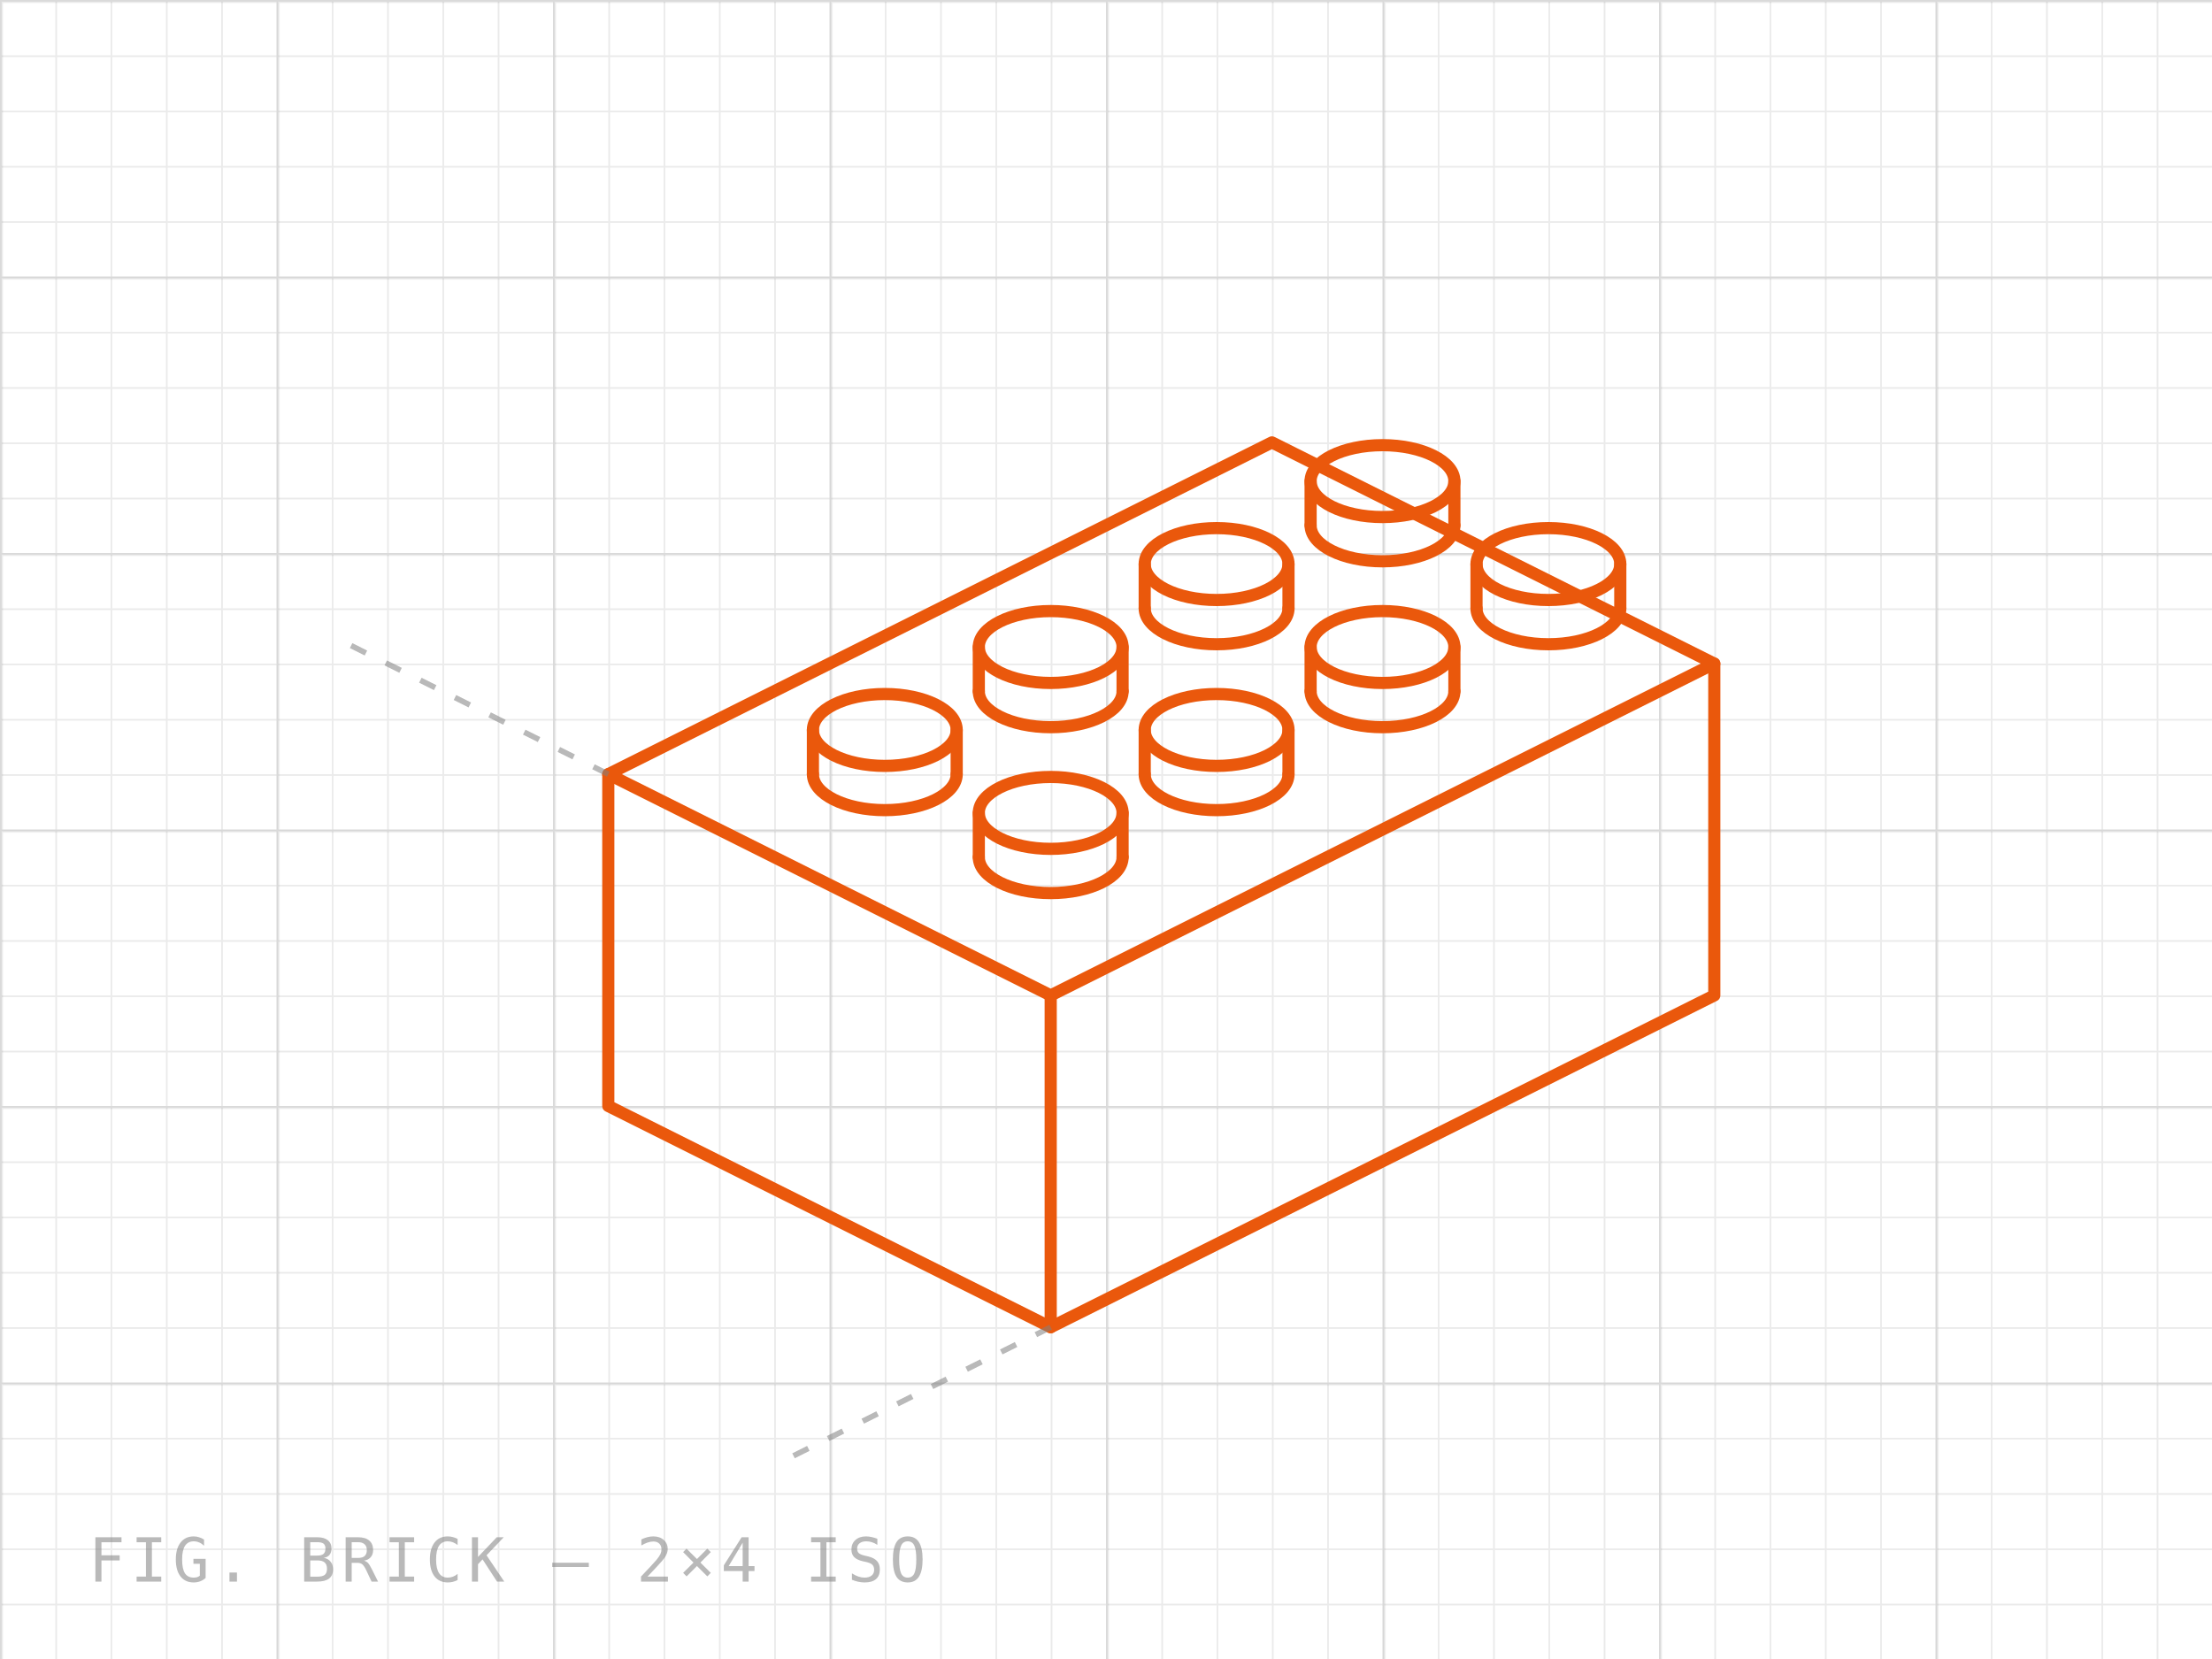
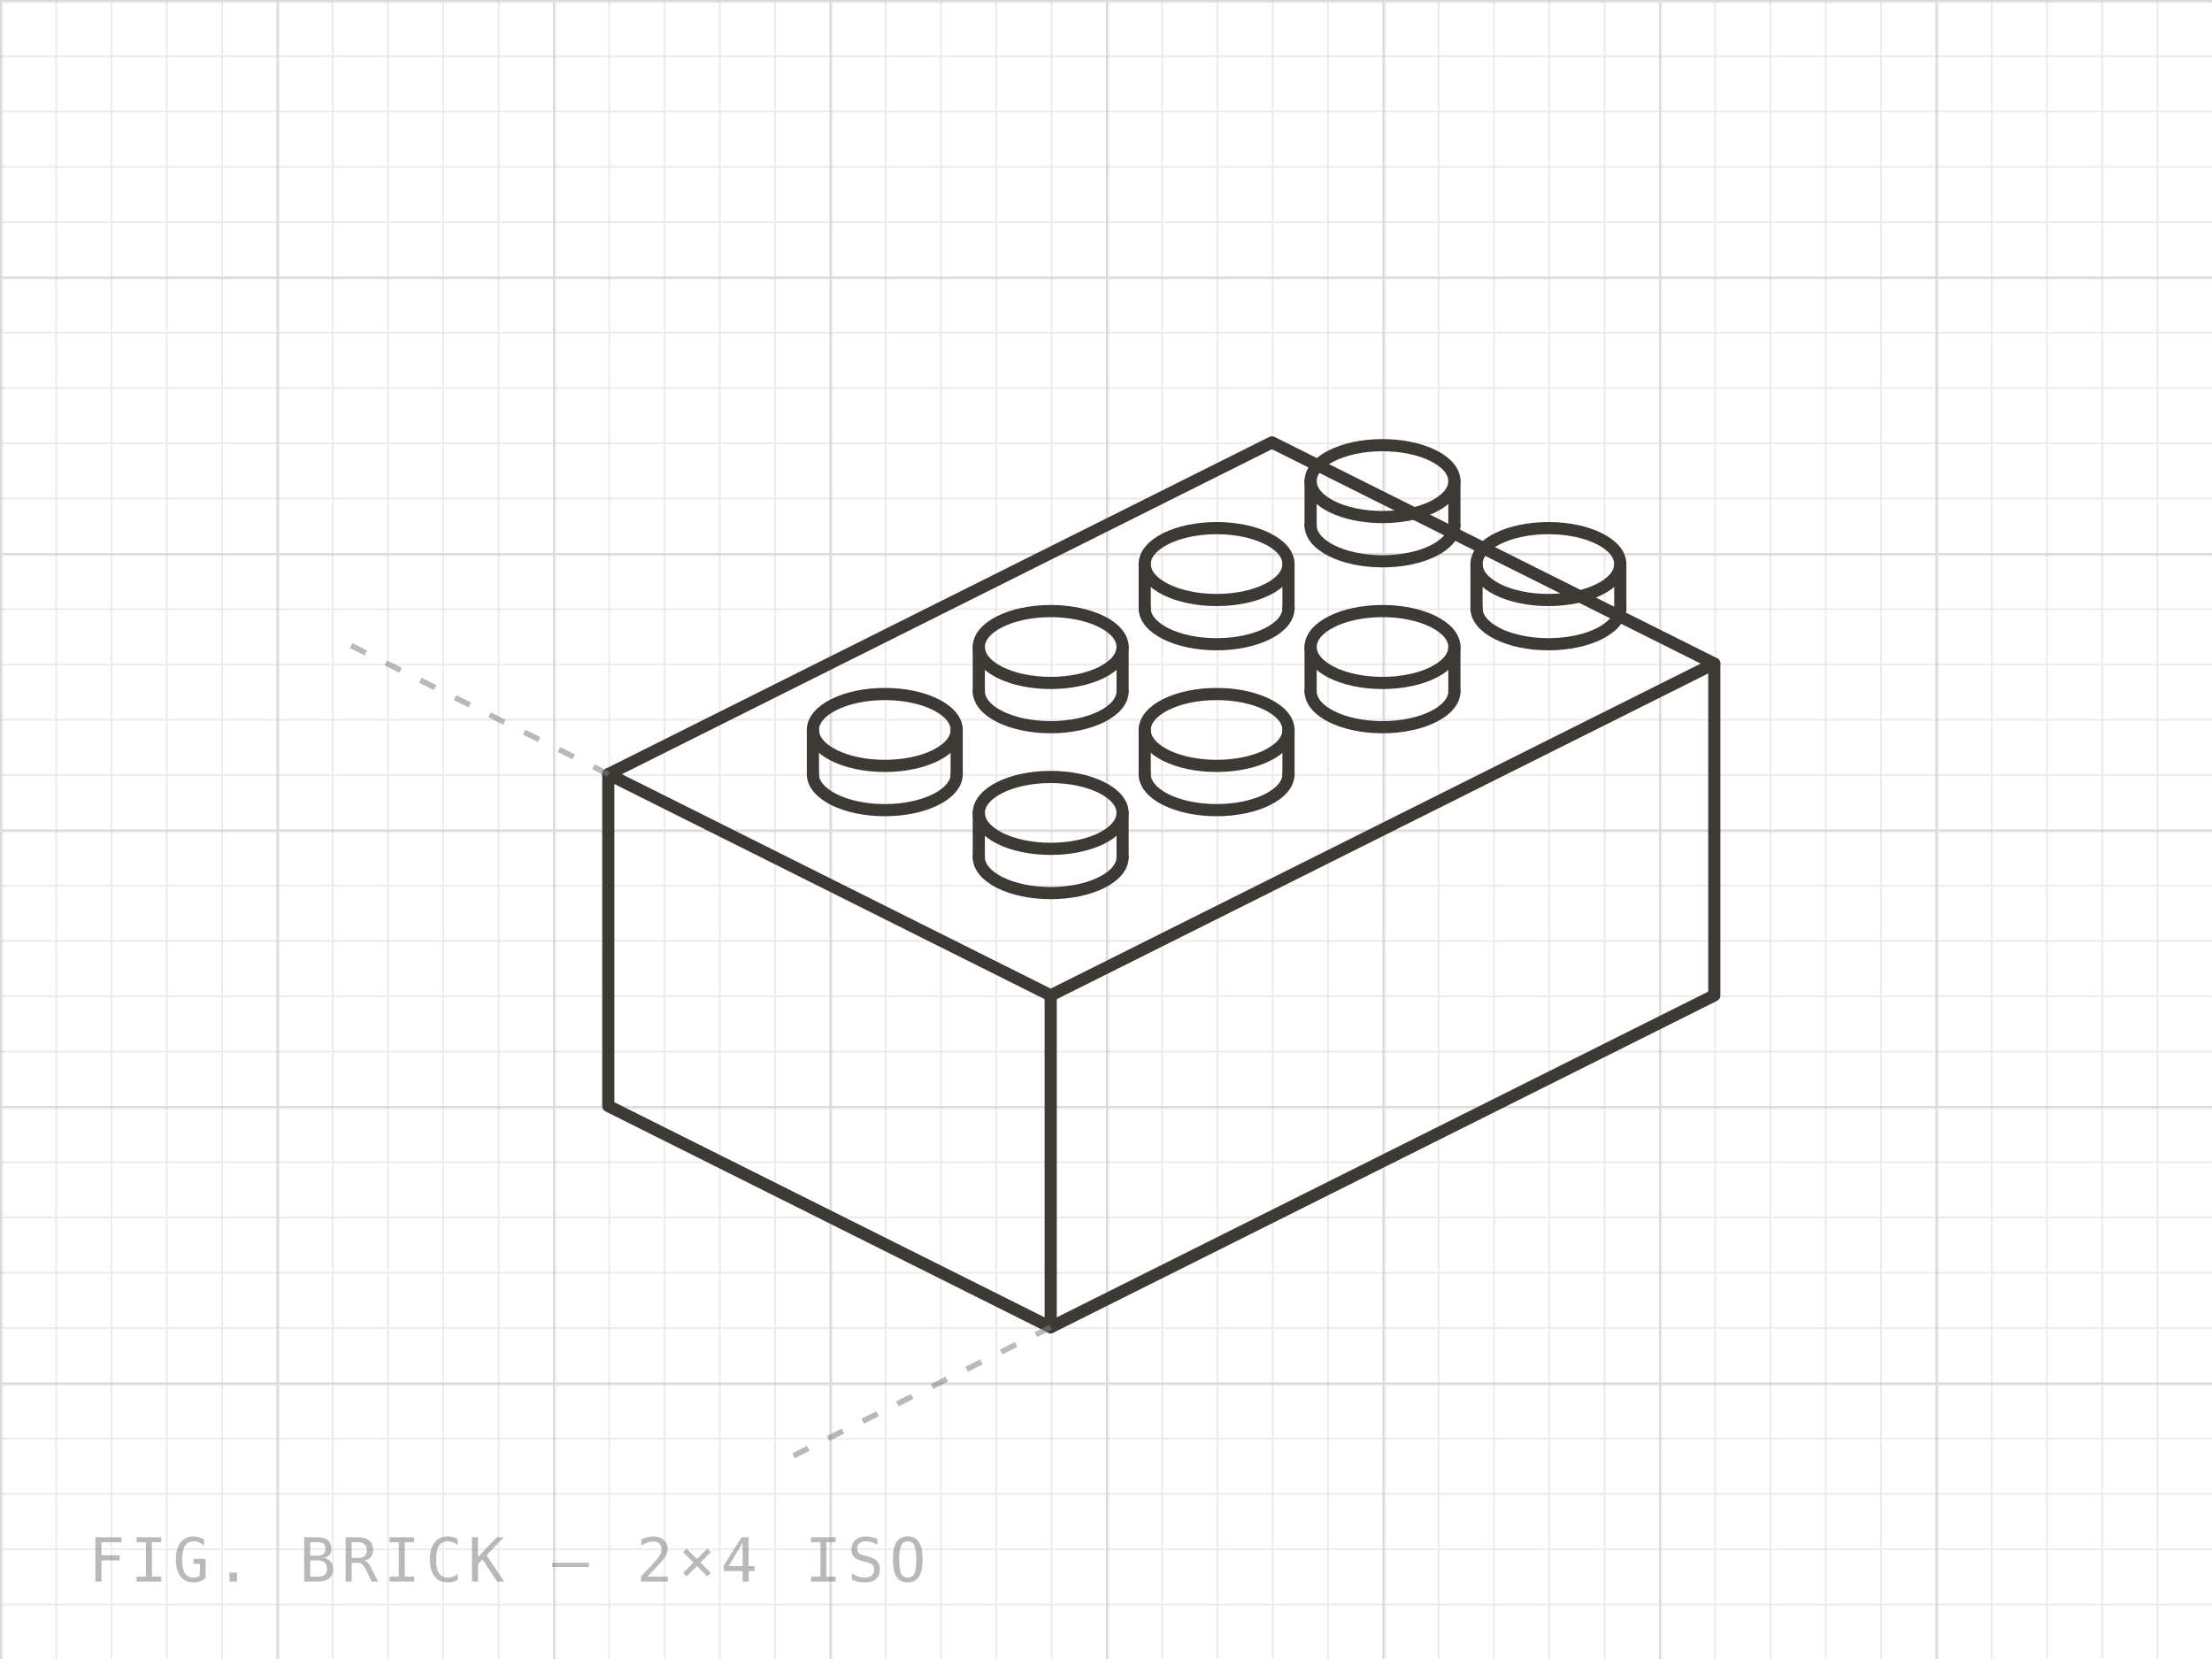
<svg xmlns="http://www.w3.org/2000/svg" viewBox="0 0 400 300" width="800" height="600">
  <defs>
    <pattern id="g" width="10" height="10" patternUnits="userSpaceOnUse">
      <path d="M10 0H0V10" fill="none" stroke="rgba(128,128,128,0.16)" stroke-width="0.6" />
    </pattern>
    <pattern id="G" width="50" height="50" patternUnits="userSpaceOnUse">
      <path d="M50 0H0V50" fill="none" stroke="rgba(128,128,128,0.16)" stroke-width="1.1" />
    </pattern>
  </defs>
  <rect width="400" height="300" fill="url(#g)" />
  <rect width="400" height="300" fill="url(#G)" />
-   <g fill="none" stroke="#ea580c" stroke-width="2.2" stroke-linecap="round" stroke-linejoin="round">
+   <g fill="none" stroke="#3d3a35" stroke-width="2.2" stroke-linecap="round" stroke-linejoin="round">
    <path d="M110 140 L230 80 L310 120 L190 180 Z" />
    <path d="M110 140 L110 200 L190 240 L190 180" />
    <path d="M190 240 L310 180 L310 120" />
    <path d="M147 140 V132 M173 140 V132" />
    <ellipse cx="160" cy="132" rx="13" ry="6.5" />
    <path d="M147 140 A13 6.5 0 0 0 173 140" />
    <path d="M177 125 V117 M203 125 V117" />
    <ellipse cx="190" cy="117" rx="13" ry="6.5" />
    <path d="M177 125 A13 6.5 0 0 0 203 125" />
    <path d="M207 110 V102 M233 110 V102" />
    <ellipse cx="220" cy="102" rx="13" ry="6.5" />
    <path d="M207 110 A13 6.5 0 0 0 233 110" />
    <path d="M237 95 V87 M263 95 V87" />
    <ellipse cx="250" cy="87" rx="13" ry="6.5" />
    <path d="M237 95 A13 6.5 0 0 0 263 95" />
    <path d="M177 155 V147 M203 155 V147" />
    <ellipse cx="190" cy="147" rx="13" ry="6.5" />
    <path d="M177 155 A13 6.5 0 0 0 203 155" />
    <path d="M207 140 V132 M233 140 V132" />
    <ellipse cx="220" cy="132" rx="13" ry="6.5" />
    <path d="M207 140 A13 6.5 0 0 0 233 140" />
    <path d="M237 125 V117 M263 125 V117" />
    <ellipse cx="250" cy="117" rx="13" ry="6.5" />
    <path d="M237 125 A13 6.5 0 0 0 263 125" />
    <path d="M267 110 V102 M293 110 V102" />
    <ellipse cx="280" cy="102" rx="13" ry="6.5" />
    <path d="M267 110 A13 6.5 0 0 0 293 110" />
  </g>
  <g fill="none" stroke="rgba(128,128,128,0.55)" stroke-width="1" stroke-dasharray="3 4">
    <path d="M110 140 L60 115 M190 240 L140 265" />
  </g>
  <text x="16" y="286" font-family="ui-monospace, SFMono-Regular, Menlo, monospace" font-size="11" letter-spacing="1" fill="rgba(128,128,128,0.55)">FIG. BRICK — 2×4 ISO</text>
</svg>
